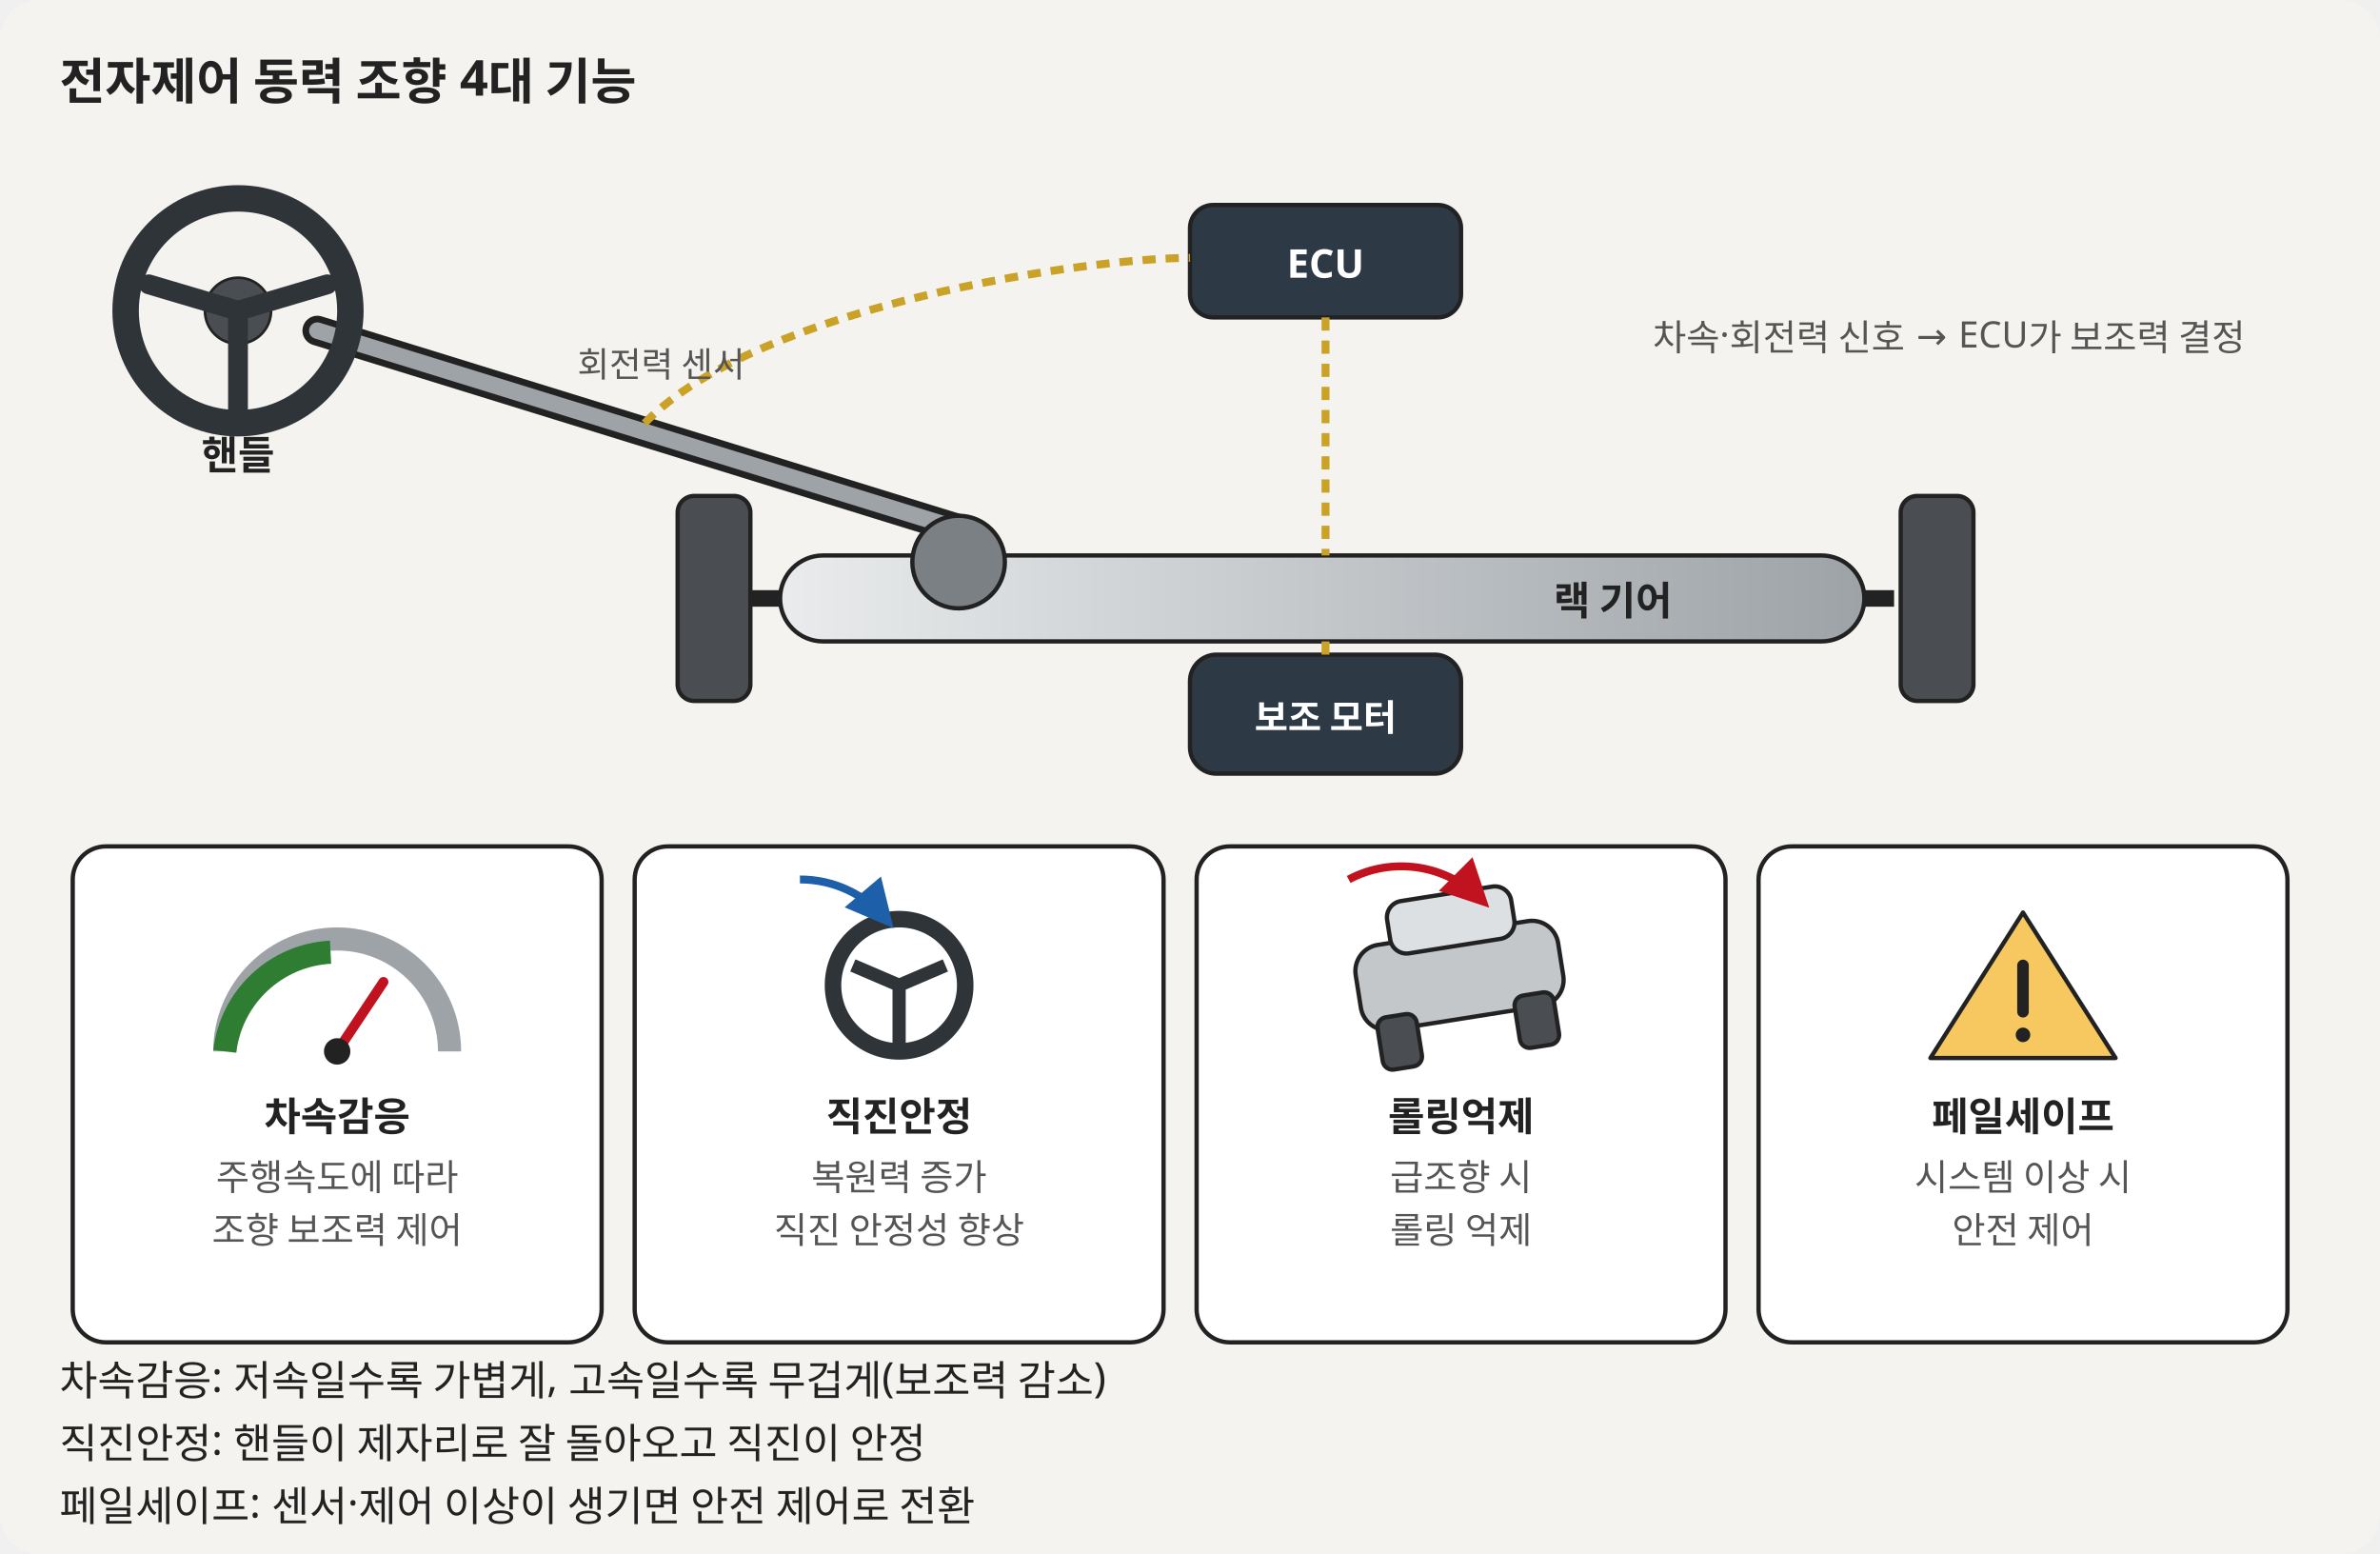
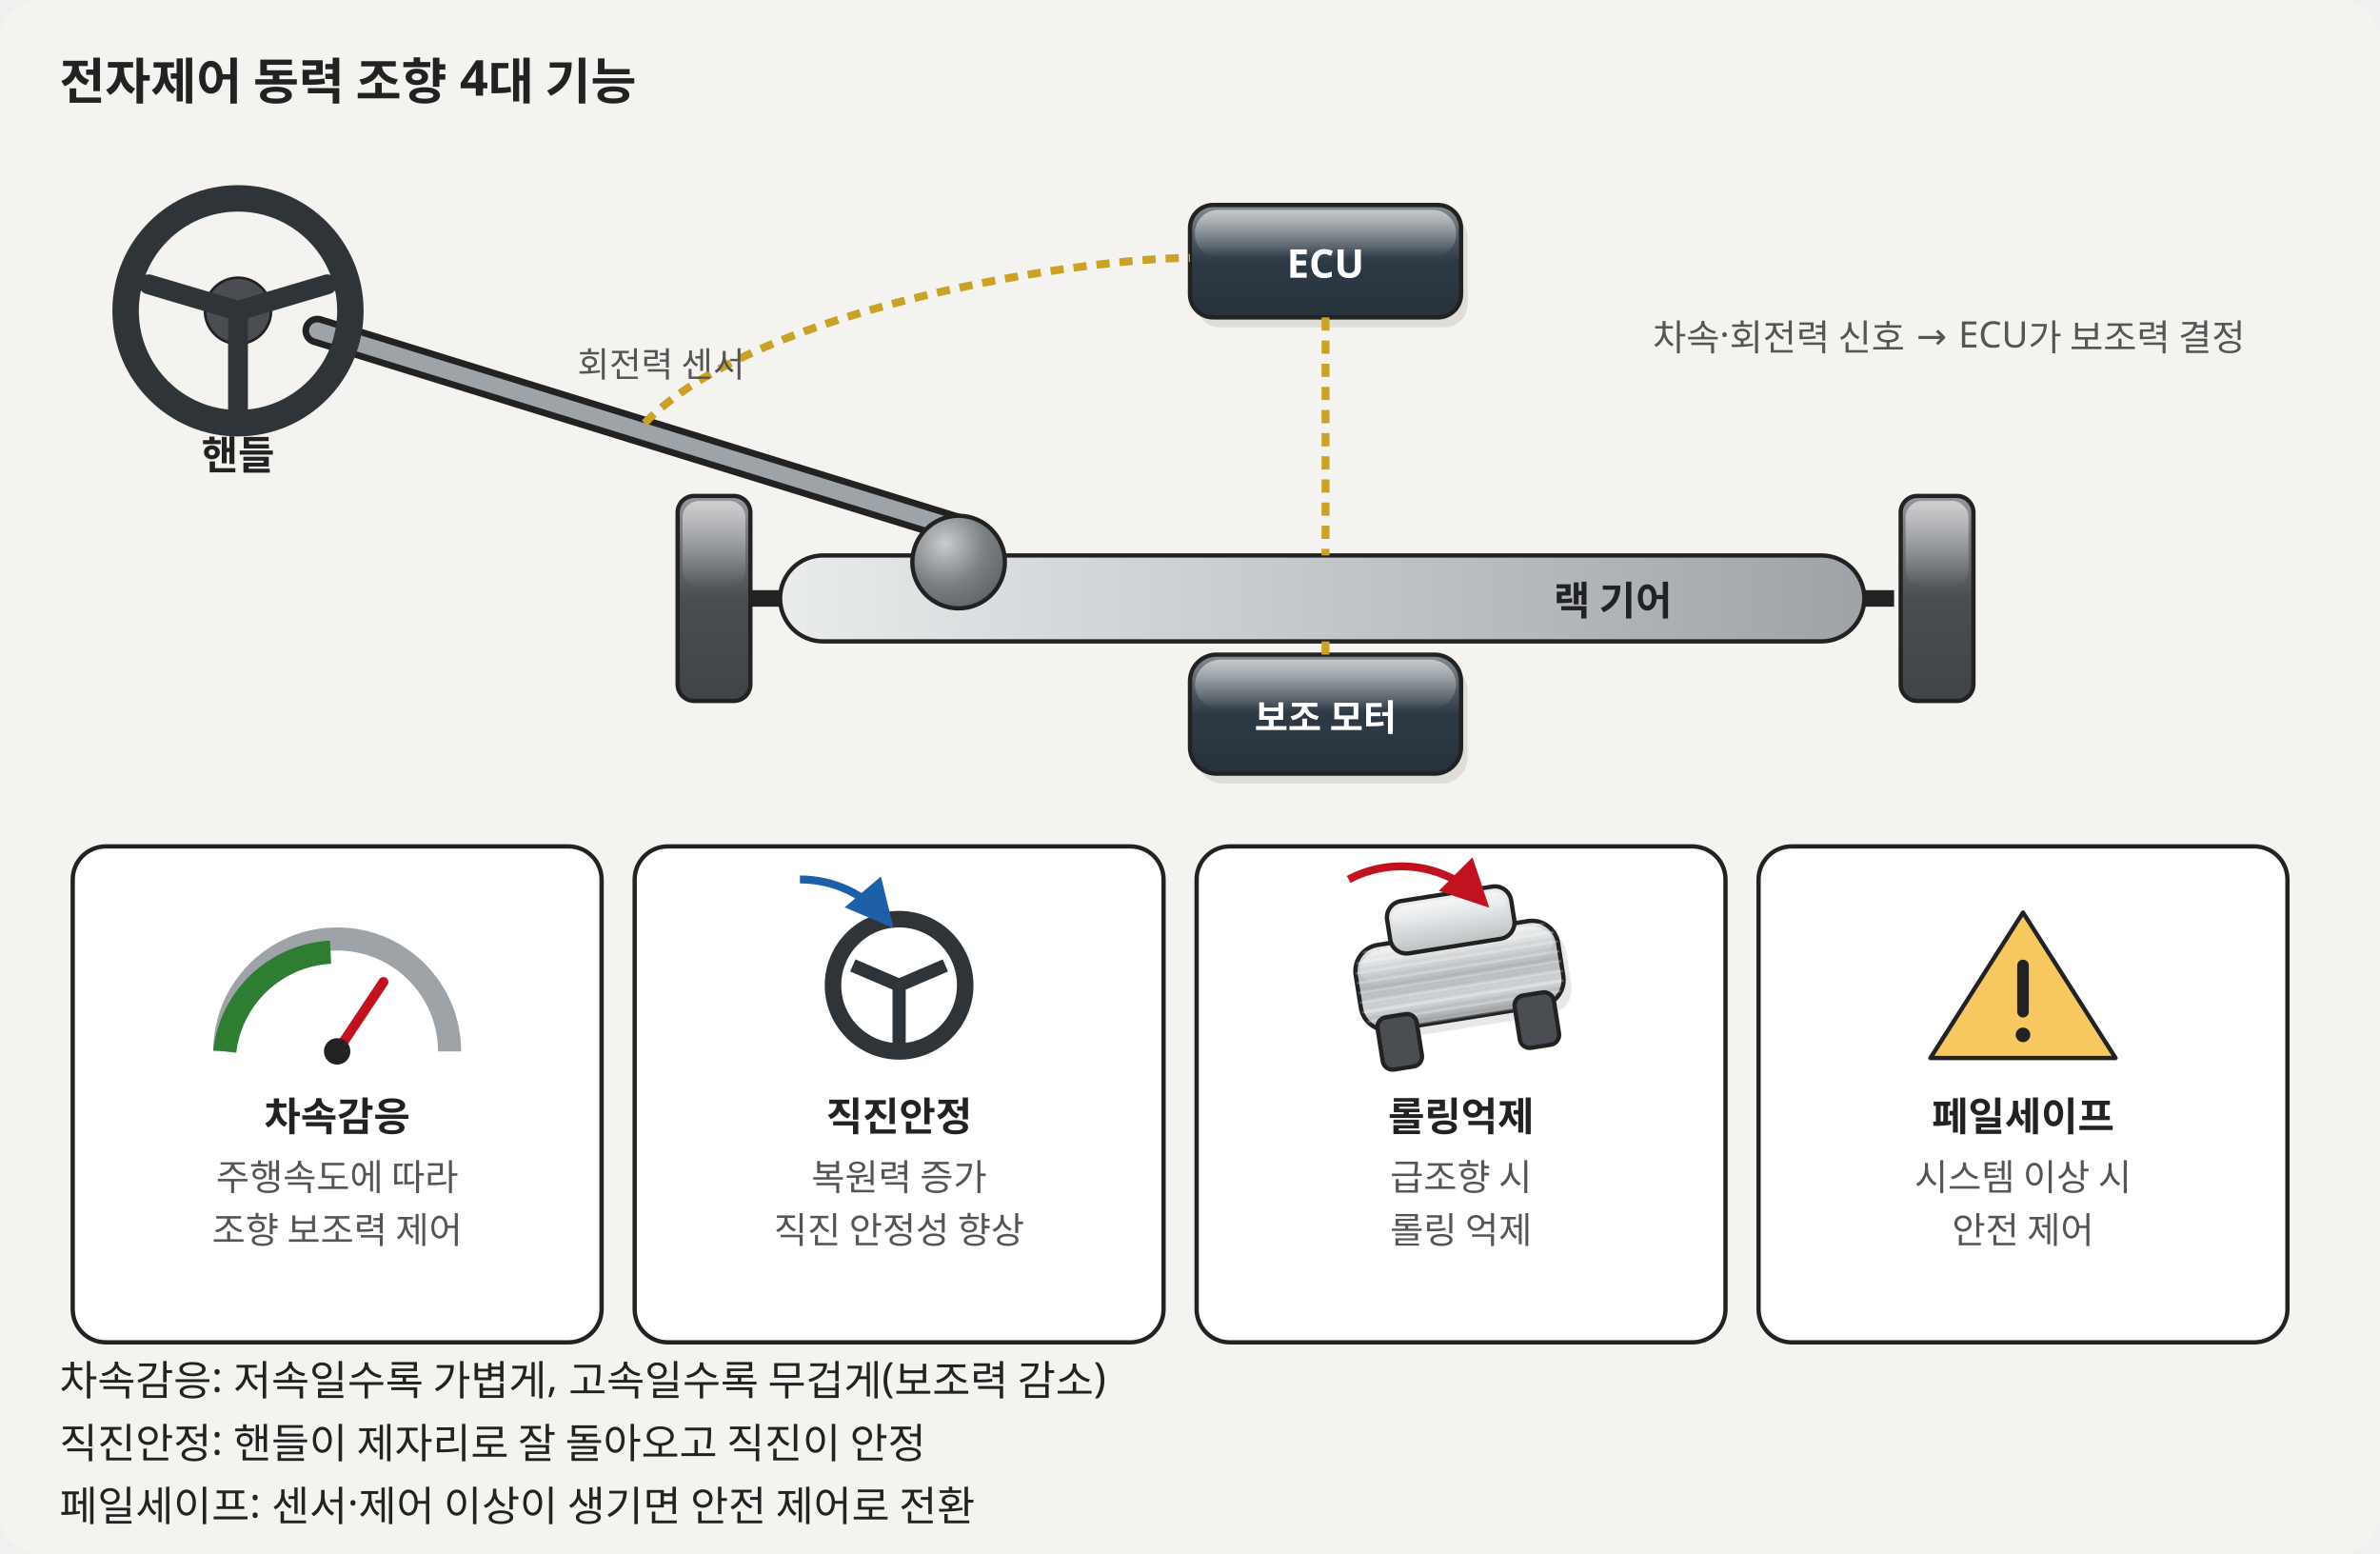
<svg xmlns="http://www.w3.org/2000/svg" viewBox="0 0 720 470" width="720" height="470" role="img" aria-label="전자제어 동력 조향장치의 구성과 네 가지 기능">
  <style>
text{font:12px "Apple SD Gothic Neo","Malgun Gothic","Noto Sans KR",sans-serif;fill:#222}
.t{font-size:15px;font-weight:700}.n{font-size:11px;fill:#555}.b{font-weight:700}
.o{stroke:#222;stroke-width:1.3;stroke-linejoin:round}.th{stroke:#222;stroke-width:.8}
</style>
+   <defs>
+     <linearGradient id="mat_gl" x1="0" y1="0" x2="0" y2="1">
+       <stop offset="0" stop-color="#fff" stop-opacity=".55" />
+       <stop offset="1" stop-color="#fff" stop-opacity="0" />
+     </linearGradient>
+     <pattern id="mat_br" width="6" height="3" patternUnits="userSpaceOnUse">
+       <path d="M0,1.5H6" stroke="#fff" stroke-width=".7" opacity=".5" />
+       <path d="M0,.4H6" stroke="#000" stroke-width=".5" opacity=".08" />
+     </pattern>
+     <linearGradient id="mat_4a4e52p" x1="0" y1="0" x2="0" y2="1">
+       <stop offset="0" stop-color="#96989b" />
+       <stop offset="0.5" stop-color="#4a4e52" />
+       <stop offset="1" stop-color="#404347" />
+     </linearGradient>
+     <linearGradient id="mat_2d3a45p" x1="0" y1="0" x2="0" y2="1">
+       <stop offset="0" stop-color="#858d93" />
+       <stop offset="0.5" stop-color="#2d3a45" />
+       <stop offset="1" stop-color="#27323b" />
+     </linearGradient>
+     <linearGradient id="mat_c3c7cam" x1="0" y1="0" x2="0" y2="1">
+       <stop offset="0" stop-color="#e4e6e7" />
+       <stop offset="0.28" stop-color="#c3c7ca" />
+       <stop offset="0.5" stop-color="#b5b9bc" />
+       <stop offset="0.74" stop-color="#d5d8da" />
+       <stop offset="1" stop-color="#9c9fa2" />
+     </linearGradient>
+     <linearGradient id="mat_dde0e2p" x1="0" y1="0" x2="0" y2="1">
+       <stop offset="0" stop-color="#ebedee" />
+       <stop offset="0.5" stop-color="#dde0e2" />
+       <stop offset="1" stop-color="#bec1c2" />
+     </linearGradient>
+     <radialGradient id="mat_7b8084r" cx=".35" cy=".3" r=".8">
+       <stop offset="0" stop-color="#caccce" />
+       <stop offset=".55" stop-color="#7b8084" />
+       <stop offset="1" stop-color="#5c6063" />
+     </radialGradient>
+   </defs>
  <defs>
    <marker id="u" viewBox="0 0 8 8" refX="6" refY="4" markerWidth="6" markerHeight="6" orient="auto">
      <path d="M0,0L8,4L0,8Z" fill="#1d5fa8" />
    </marker>
    <marker id="r" viewBox="0 0 8 8" refX="6" refY="4" markerWidth="6" markerHeight="6" orient="auto">
      <path d="M0,0L8,4L0,8Z" fill="#c1121f" />
    </marker>
    <marker id="a" viewBox="0 0 8 8" refX="7" refY="4" markerWidth="7" markerHeight="7" orient="auto">
      <path d="M0,0L8,4L0,8Z" fill="#444" />
    </marker>
    <linearGradient id="mt" x1="0" y1="0" x2="1" y2="0">
      <stop offset="0" stop-color="#e9ebec" />
      <stop offset=".5" stop-color="#c3c7ca" />
      <stop offset="1" stop-color="#9ea3a7" />
    </linearGradient>
    <linearGradient id="mv" x1="0" y1="0" x2="0" y2="1">
      <stop offset="0" stop-color="#eceeef" />
      <stop offset="1" stop-color="#b4b9bd" />
    </linearGradient>
  </defs>
  <rect width="720" height="470" rx="12" fill="#F4F3EF" />
  <text class="t" x="18" y="30">전자제어 동력 조향 4대 기능</text>
-   <rect class="o" x="205" y="150" width="22" height="62" rx="5" fill="#4a4e52" />
-   <rect class="o" x="575" y="150" width="22" height="62" rx="5" fill="#4a4e52" />
+   <rect class="o" x="205" y="150" width="22" height="62" rx="5" fill="url(#mat_4a4e52p)" />
+   <rect x="206.5" y="151.5" width="19.0" height="26" rx="5" fill="url(#mat_gl)" pointer-events="none" />
+   <rect class="o" x="575" y="150" width="22" height="62" rx="5" fill="url(#mat_4a4e52p)" />
+   <rect x="576.5" y="151.5" width="19.0" height="26" rx="5" fill="url(#mat_gl)" pointer-events="none" />
  <rect class="o" x="236" y="168" width="328" height="26" rx="13" fill="url(#mt)" />
  <path d="M227,181H236M564,181H573" stroke="#222" stroke-width="5" />
  <path d="M96,100L290,160" stroke="#222" stroke-width="9" stroke-linecap="round" />
  <path d="M96,100L290,160" stroke="#9ea3a7" stroke-width="5" stroke-linecap="round" />
  <circle cx="72" cy="94" r="34" fill="none" stroke="#2f3438" stroke-width="8" />
  <circle cx="72" cy="94" r="10" fill="#4a4e52" class="th" />
  <path d="M72,94L45,86M72,94L99,86M72,94V126" stroke="#2f3438" stroke-width="6" stroke-linecap="round" />
-   <circle class="o" cx="290" cy="170" r="14" fill="#7b8084" />
-   <rect class="o" x="360" y="198" width="82" height="36" rx="8" fill="#2d3a45" />
+   <circle class="o" cx="290" cy="170" r="14" fill="url(#mat_7b8084r)" />
+   <rect x="362.0" y="201.0" width="82.0" height="36.0" rx="8" fill="#000" opacity=".09" />
+   <rect class="o" x="360" y="198" width="82" height="36" rx="8" fill="url(#mat_2d3a45p)" />
+   <rect x="361.5" y="199.5" width="79.0" height="15.12" rx="8" fill="url(#mat_gl)" pointer-events="none" />
  <text x="401" y="221" text-anchor="middle" class="b" style="fill:#fff;font-size:11px">보조 모터</text>
-   <rect class="o" x="360" y="62" width="82" height="34" rx="7" fill="#2d3a45" />
+   <rect x="362.0" y="65.0" width="82.0" height="34.0" rx="7" fill="#000" opacity=".09" />
+   <rect class="o" x="360" y="62" width="82" height="34" rx="7" fill="url(#mat_2d3a45p)" />
+   <rect x="361.5" y="63.5" width="79.0" height="14.28" rx="7" fill="url(#mat_gl)" pointer-events="none" />
  <text x="401" y="84" text-anchor="middle" class="b" style="fill:#fff">ECU</text>
  <path d="M401,96V168M401,198V194" stroke="#c9a227" stroke-width="2.4" stroke-dasharray="4 3" />
  <path d="M195,128C230,92 330,78 360,78" fill="none" stroke="#c9a227" stroke-width="2.4" stroke-dasharray="4 3" />
  <text x="72" y="142" text-anchor="middle" class="b">핸들</text>
  <text x="200" y="114" text-anchor="middle" class="n" style="font-size:10.5px">회전력 센서</text>
  <text x="470" y="186" text-anchor="start" class="b">랙 기어</text>
  <text x="500" y="106" text-anchor="start" class="n">차속·회전력 신호 → ECU가 보조력 결정</text>
  <rect class="o" x="22" y="256" width="160" height="150" rx="10" fill="#fff" />
  <path d="M68,318A34,34 0 0 1 136,318" fill="none" stroke="#9ea3a7" stroke-width="7" />
  <path d="M68,318A34,34 0 0 1 100,288" fill="none" stroke="#2e7d32" stroke-width="7" />
  <path d="M102,318L116,297" stroke="#c1121f" stroke-width="3" stroke-linecap="round" />
  <circle cx="102" cy="318" r="4" fill="#222" />
  <text x="102" y="342" text-anchor="middle" class="b">차속감응</text>
  <text x="102" y="360" text-anchor="middle" class="n">주행속도에 따라</text>
  <text x="102" y="376" text-anchor="middle" class="n">조향 보조력 제어</text>
  <rect class="o" x="192" y="256" width="160" height="150" rx="10" fill="#fff" />
  <circle cx="272" cy="298" r="20" fill="none" stroke="#2f3438" stroke-width="5" />
  <path d="M272,298l-14,-6M272,298l14,-6M272,298v18" stroke="#2f3438" stroke-width="4" />
  <path d="M242,266 A34,34 0 0 1 268,278" fill="none" stroke="#1d5fa8" stroke-width="2.4" marker-end="url(#u)" />
  <text x="272" y="342" text-anchor="middle" class="b">직진안정</text>
  <text x="272" y="360" text-anchor="middle" class="n">복원력 증가</text>
  <text x="272" y="376" text-anchor="middle" class="n">직진 안정성 향상</text>
  <rect class="o" x="362" y="256" width="160" height="150" rx="10" fill="#fff" />
  <g transform="rotate(-9 442 298)">
-     <rect class="o" x="411" y="282" width="62" height="26" rx="8" fill="#c3c7ca" />
-     <rect class="o" x="423" y="270" width="38" height="16" rx="5" fill="#dde0e2" />
+     <rect x="413.0" y="285.0" width="62.0" height="26.0" rx="8" fill="#000" opacity=".09" />
+     <rect class="o" x="411" y="282" width="62" height="26" rx="8" fill="url(#mat_c3c7cam)" />
+     <rect x="411.0" y="282.0" width="62.0" height="26.0" rx="8" fill="url(#mat_br)" opacity=".5" pointer-events="none" />
+     <rect x="412.5" y="283.5" width="59.0" height="10.92" rx="8" fill="url(#mat_gl)" pointer-events="none" />
+     <rect class="o" x="423" y="270" width="38" height="16" rx="5" fill="url(#mat_dde0e2p)" />
+     <rect x="424.5" y="271.5" width="35.0" height="6.72" rx="5" fill="url(#mat_gl)" pointer-events="none" />
    <rect class="o" x="415" y="304" width="12" height="16" rx="3" fill="#4a4e52" />
    <rect class="o" x="457" y="304" width="12" height="16" rx="3" fill="#4a4e52" />
  </g>
  <path d="M408,266 A34,34 0 0 1 448,272" fill="none" stroke="#c1121f" stroke-width="2.4" marker-end="url(#r)" />
  <text x="442" y="342" text-anchor="middle" class="b">롤링억제</text>
  <text x="442" y="360" text-anchor="middle" class="n">급조향 시</text>
  <text x="442" y="376" text-anchor="middle" class="n">롤링 억제</text>
  <rect class="o" x="532" y="256" width="160" height="150" rx="10" fill="#fff" />
  <path class="o" d="M612,276L640,320H584 Z" fill="#f6c85f" />
  <path d="M612,292V306" stroke="#222" stroke-width="3.5" stroke-linecap="round" />
  <circle cx="612" cy="313" r="2.2" fill="#222" />
  <text x="612" y="342" text-anchor="middle" class="b">페일세이프</text>
  <text x="612" y="360" text-anchor="middle" class="n">시스템 이상 시</text>
  <text x="612" y="376" text-anchor="middle" class="n">안전 제어</text>
  <text class="n" x="18" y="422" style="font-size:12.5px;fill:#222">차속감응: 저속일수록 가볍게, 고속일수록 무겁게(보조력 감소)</text>
  <text class="n" x="18" y="441" style="font-size:12.5px;fill:#222">직진안정: 핸들이 제자리로 잘 돌아오고 직진이 안정</text>
  <text class="n" x="18" y="460" style="font-size:12.5px;fill:#222">페일세이프: 센서·제어 이상이 생기면 안전 제어로 전환</text>
</svg>
